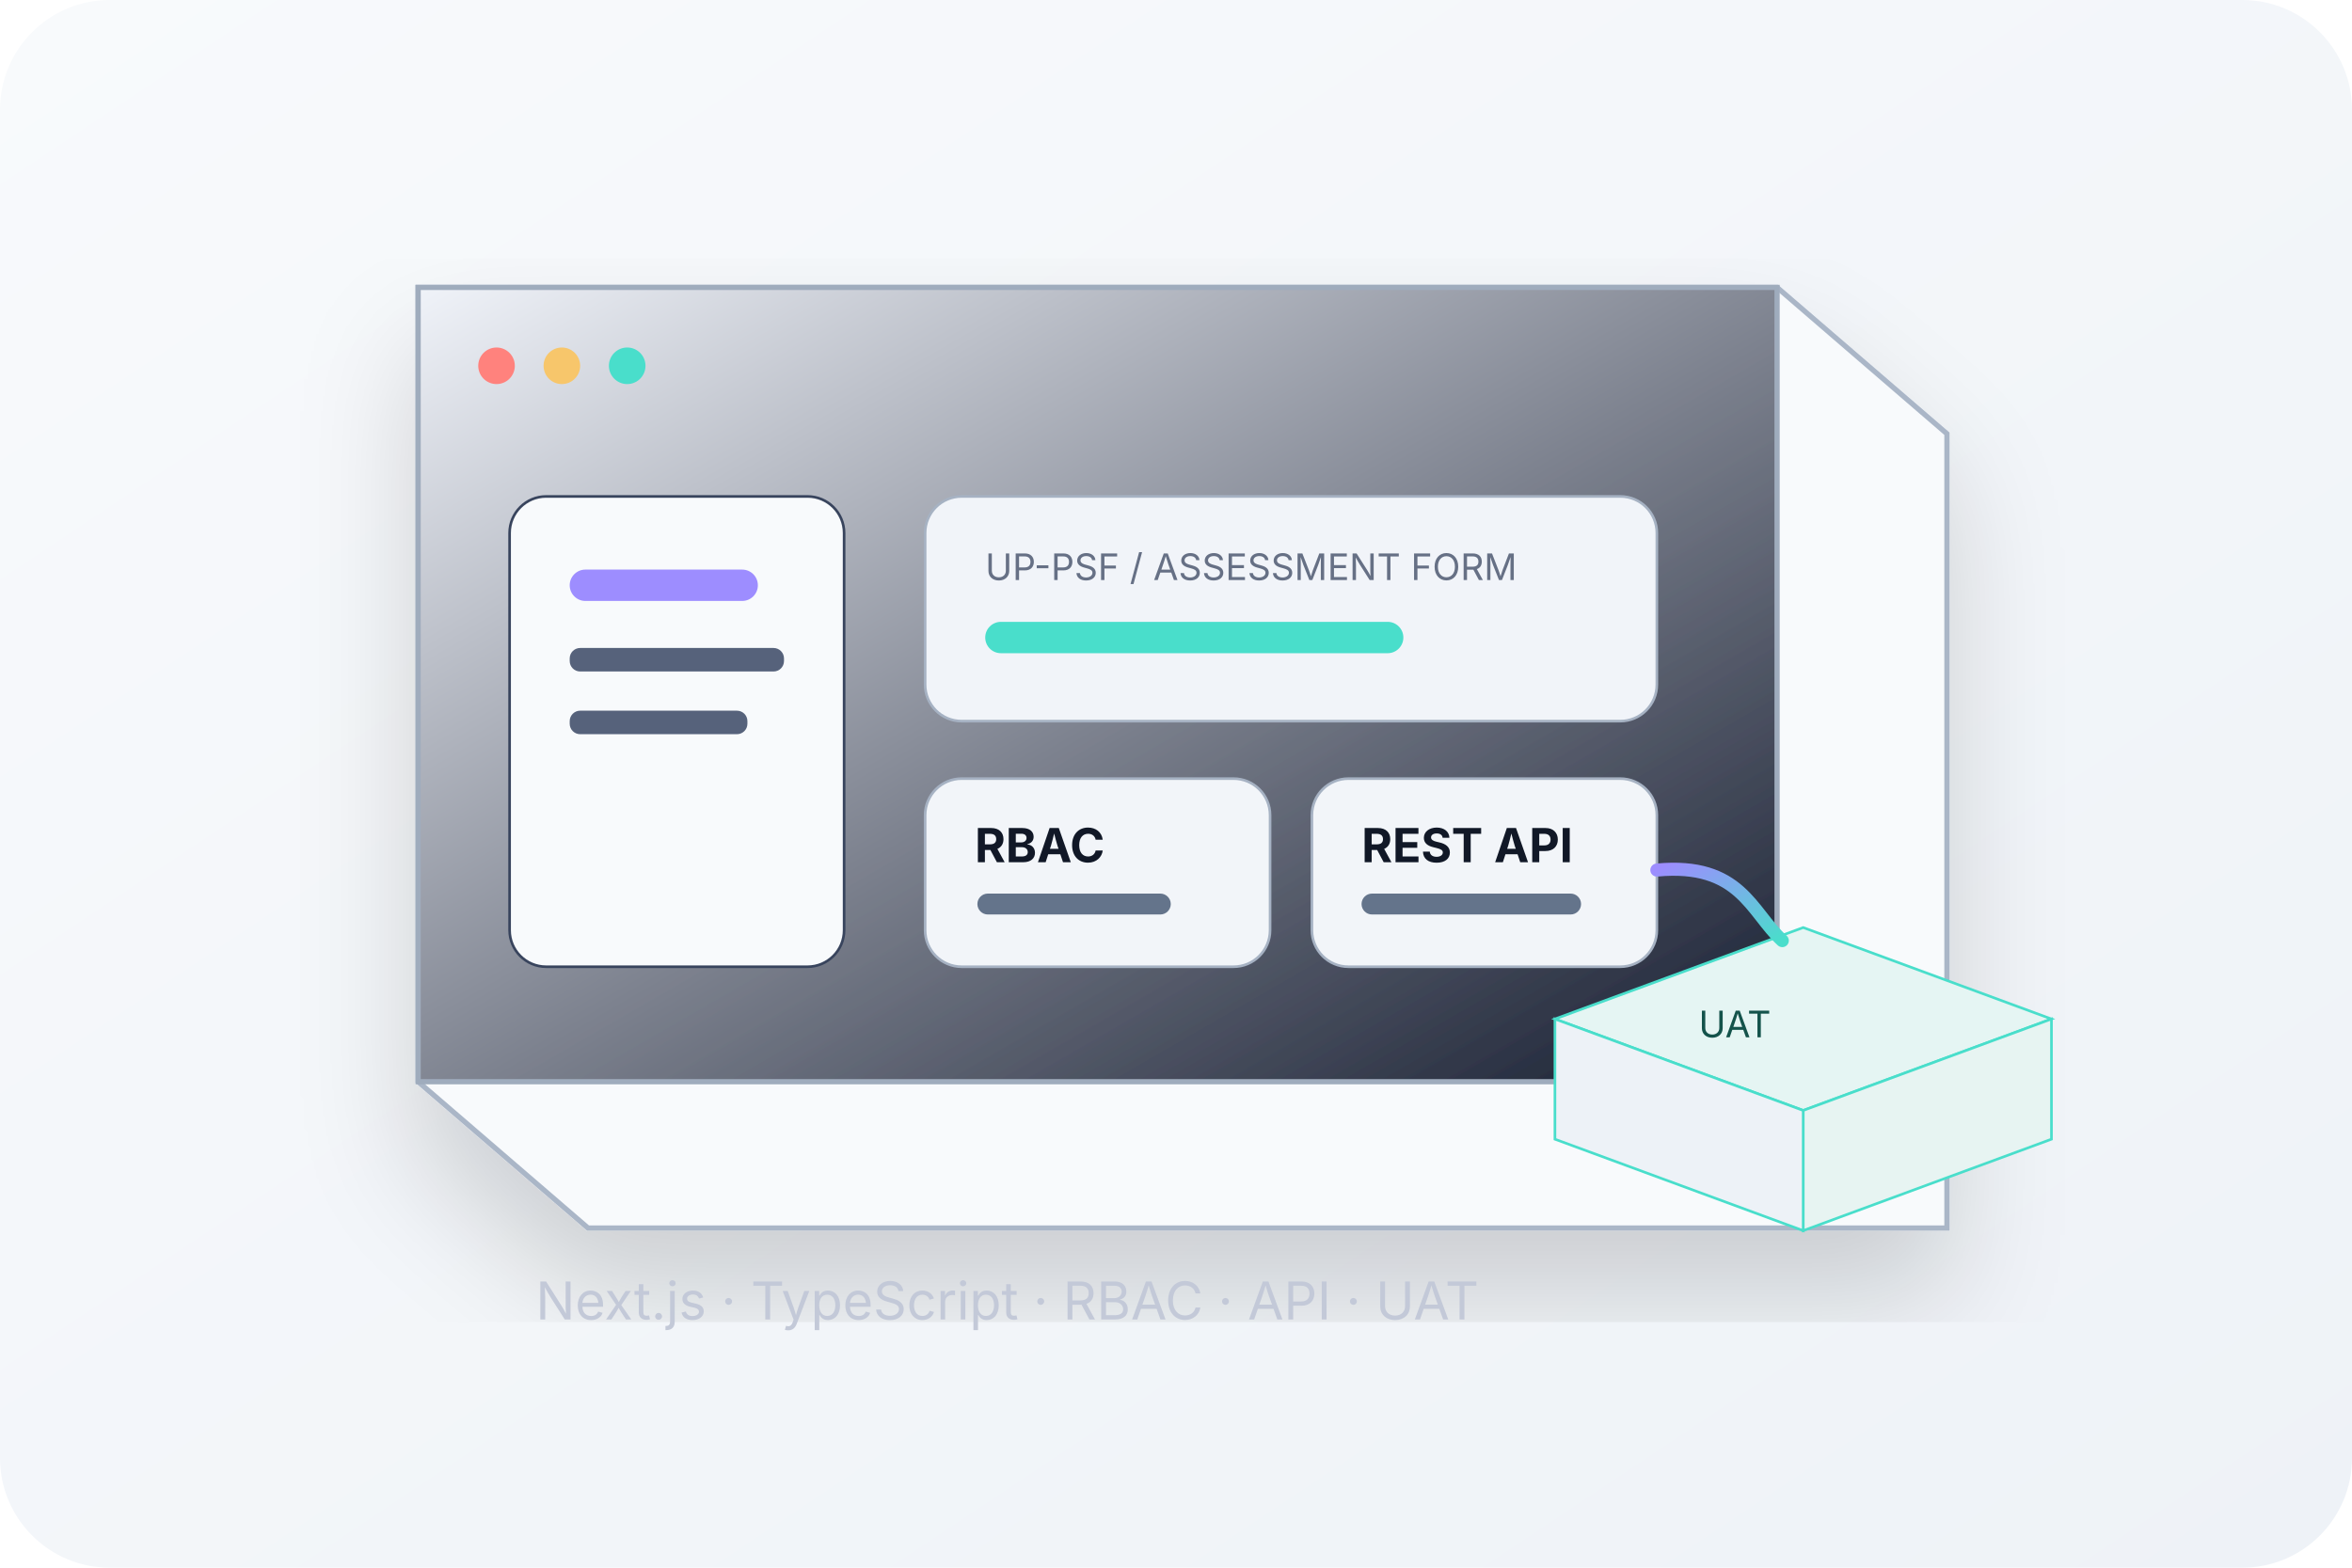
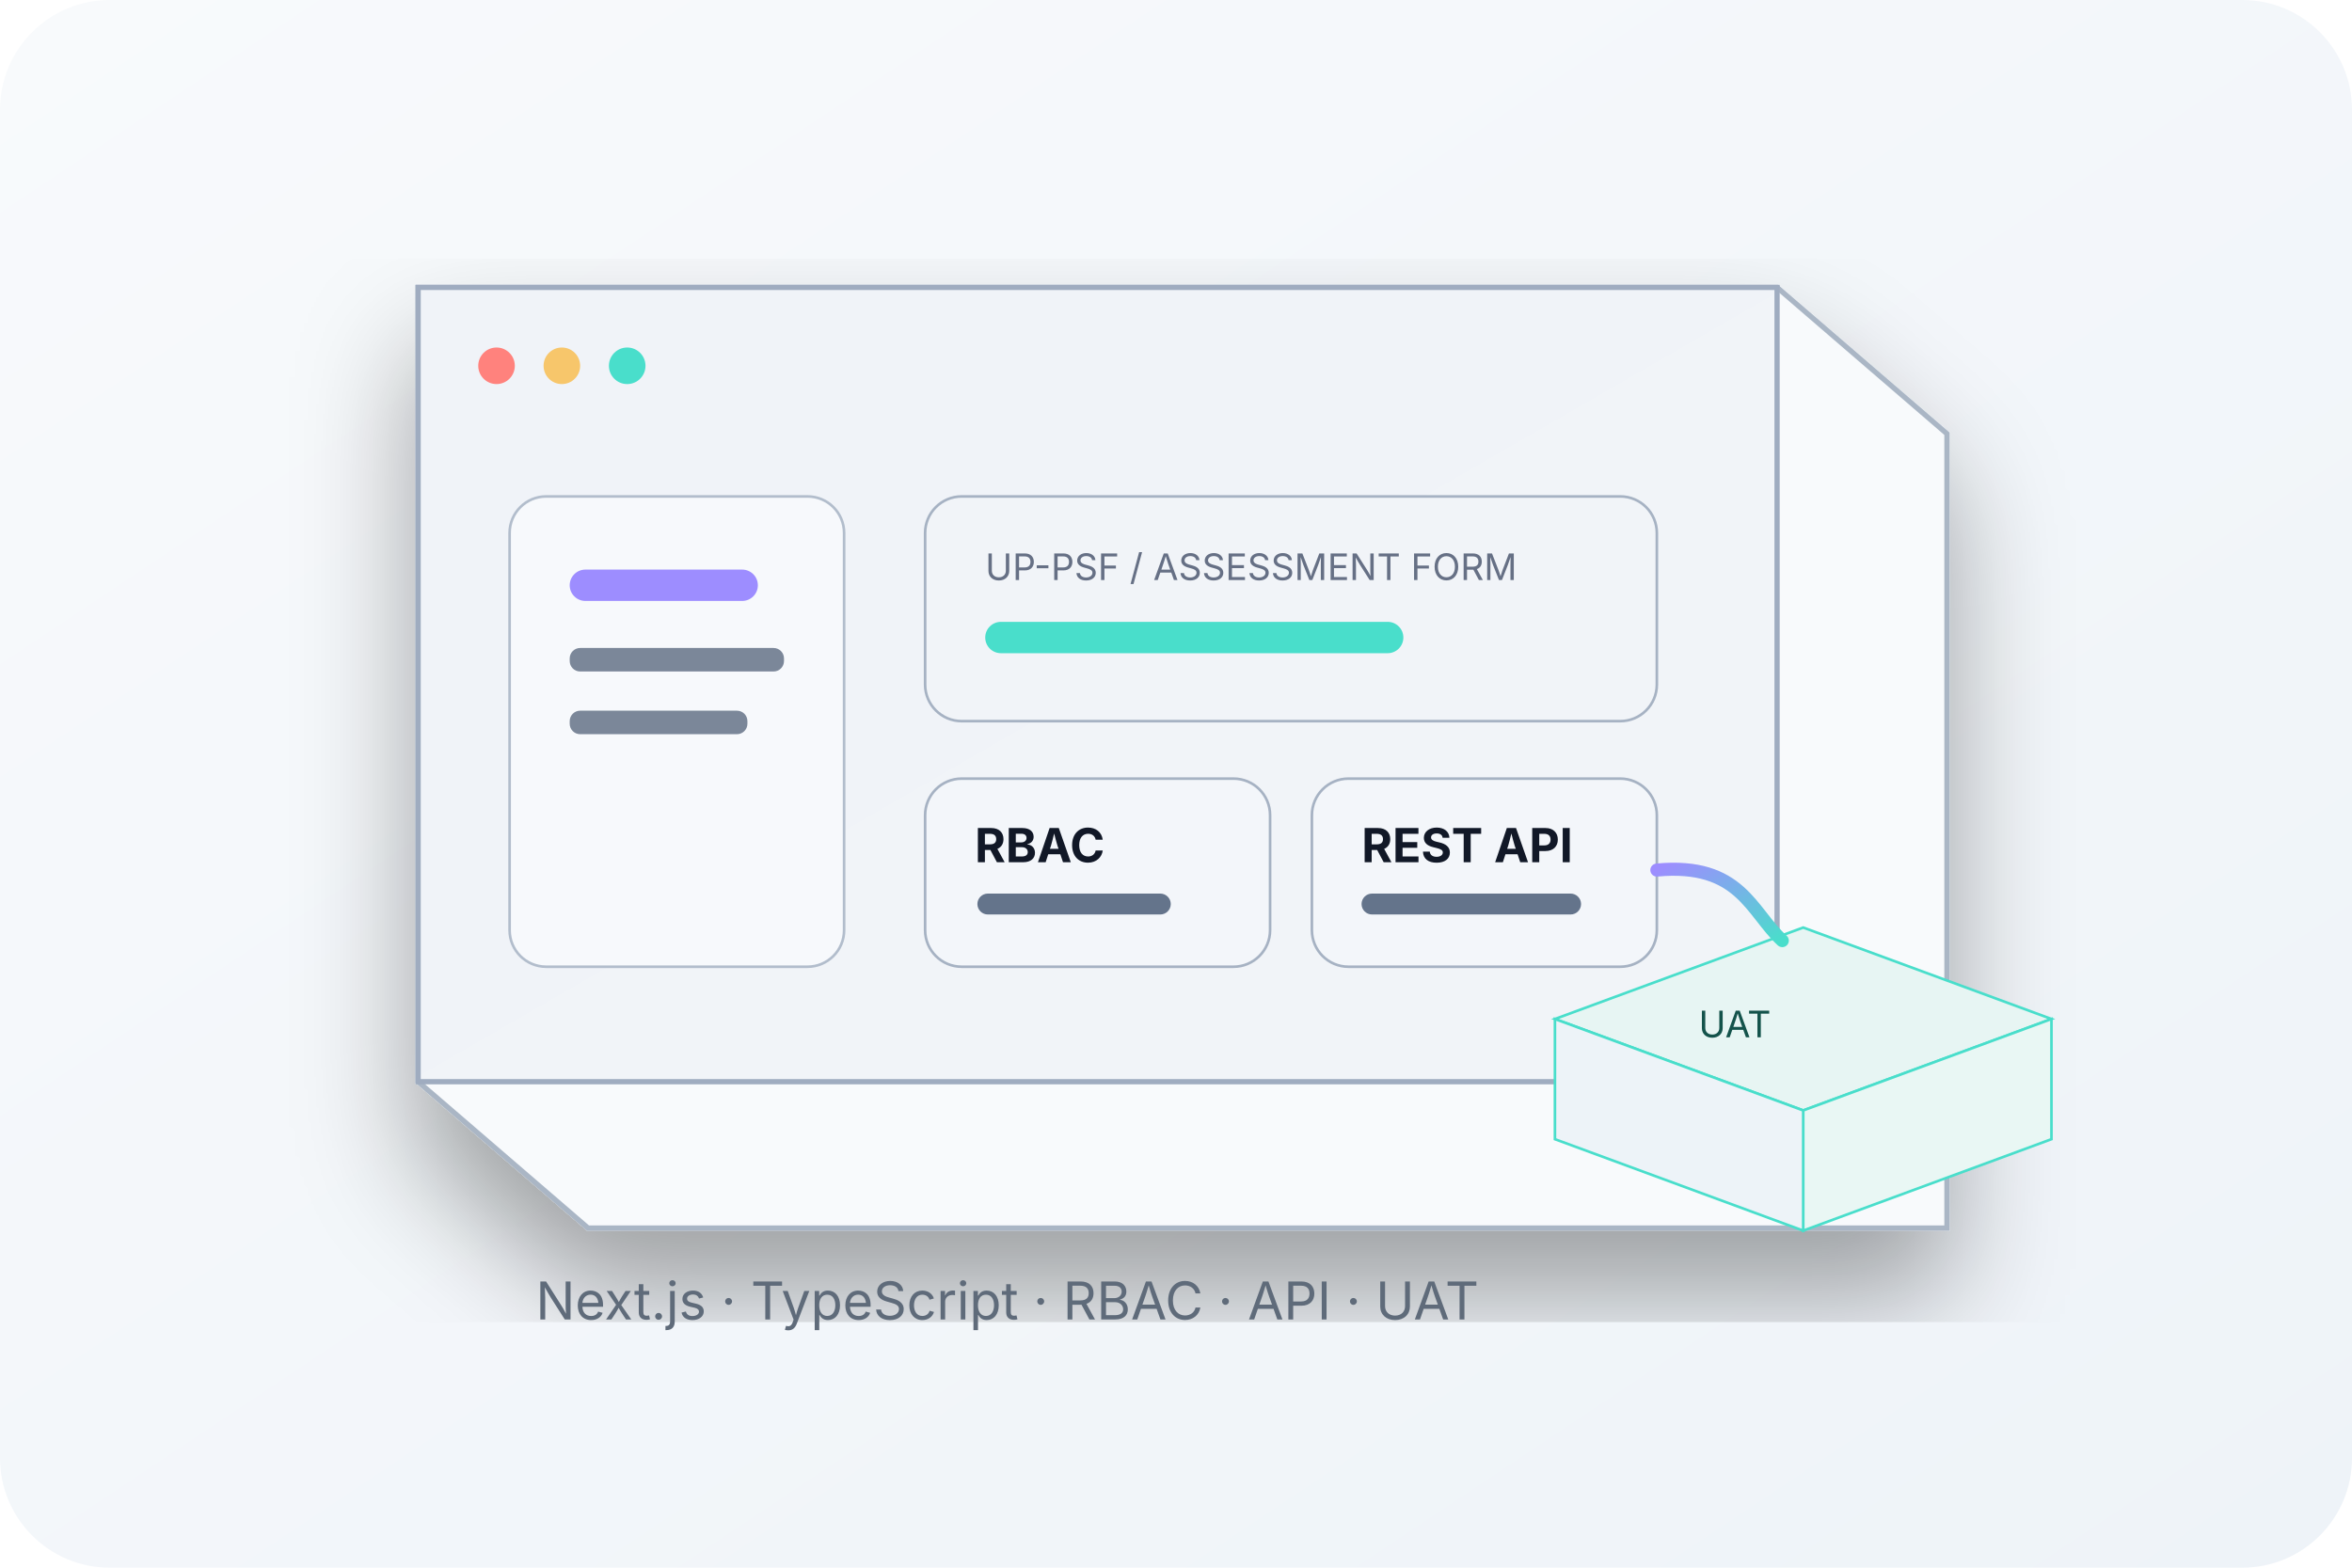
<svg xmlns="http://www.w3.org/2000/svg" viewBox="0 0 900 600" role="img" aria-label="3D style front-end development scene">
  <defs>
    <linearGradient id="bg2" x1="0" y1="0" x2="1" y2="1">
      <stop stop-color="#f8fafc" />
-       <stop offset="1" stop-color="#eef2f7" />
+       <stop offset="1" stop-color="#eef3f8" />
    </linearGradient>
    <linearGradient id="screen" x1="0" y1="0" x2="1" y2="1">
-       <stop stop-color="#f0f3f9" />
-       <stop offset="1" stop-color="#151c2f" />
+       <stop stop-color="#f0f3f8" />
+       <stop offset="1" stop-color="#f1f4f8" />
    </linearGradient>
    <linearGradient id="accent" x1="0" y1="0" x2="1" y2="1">
      <stop stop-color="#9d8dff" />
      <stop offset="1" stop-color="#49decb" />
    </linearGradient>
    <filter id="s2">
-       <feDropShadow dx="0" dy="25" stdDeviation="22" flood-opacity=".16" />
+       <feDropShadow dx="0" dy="25" stdDeviation="22" flood-opacity=".35" />
    </filter>
  </defs>
  <rect width="900" height="600" rx="42" fill="url(#bg2)" />
  <g filter="url(#s2)">
-     <path d="M160 110h520l65 56v304H225l-65-56z" fill="#f8fafc" stroke="#aab6c7" stroke-width="2" />
-     <path d="M160 110h520v304H160z" fill="url(#screen)" stroke="#9facbd" stroke-width="2" />
+     <path d="M160 110h520l65 56v304H225l-65-56z" fill="#f8fafc" stroke="#aab6c5" stroke-width="2" />
+     <path d="M160 110h520v304H160z" fill="url(#screen)" stroke="#9facc0" stroke-width="2" />
  </g>
  <circle cx="190" cy="140" r="7" fill="#ff827d" />
  <circle cx="215" cy="140" r="7" fill="#f7c66b" />
  <circle cx="240" cy="140" r="7" fill="#49decb" />
-   <rect x="195" y="190" width="128" height="180" rx="14" fill="#f8fafc" stroke="#38445d" />
+   <rect x="195" y="190" width="128" height="180" rx="14" fill="#f7f9fc" stroke="#b2bdcc" />
  <rect x="218" y="218" width="72" height="12" rx="6" fill="#9d8dff" />
-   <rect x="218" y="248" width="82" height="9" rx="4" fill="#56627b" />
-   <rect x="218" y="272" width="68" height="9" rx="4" fill="#56627b" />
-   <rect x="354" y="190" width="280" height="86" rx="14" fill="#f1f4f9" stroke="#a6b2c3" />
+   <rect x="218" y="248" width="82" height="9" rx="4" fill="#7b8799" />
+   <rect x="218" y="272" width="68" height="9" rx="4" fill="#7b8799" />
+   <rect x="354" y="190" width="280" height="86" rx="14" fill="#f1f4f8" stroke="#a6b2c3" />
  <text x="377" y="222" fill="#667085" font-family="Inter,Arial" font-size="14">UP-PSF / ASSESSMENT FORM</text>
  <rect x="377" y="238" width="160" height="12" rx="6" fill="#49decb" />
-   <rect x="354" y="298" width="132" height="72" rx="14" fill="#f2f5f9" stroke="#a6b2c3" />
+   <rect x="354" y="298" width="132" height="72" rx="14" fill="#f3f6fa" stroke="#a6b2c3" />
  <text x="373" y="330" fill="#111827" font-family="Inter,Arial" font-weight="700" font-size="18">RBAC</text>
  <rect x="374" y="342" width="74" height="8" rx="4" fill="#64748b" />
-   <rect x="502" y="298" width="132" height="72" rx="14" fill="#f2f5f9" stroke="#a6b2c3" />
+   <rect x="502" y="298" width="132" height="72" rx="14" fill="#f3f6fa" stroke="#a6b2c3" />
  <text x="521" y="330" fill="#111827" font-family="Inter,Arial" font-weight="700" font-size="18">REST API</text>
  <rect x="521" y="342" width="84" height="8" rx="4" fill="#64748b" />
  <g transform="translate(690 355)">
-     <path d="M0 0 95 35 0 70-95 35z" fill="#e5f5f3" stroke="#49decb" />
-     <path d="M0 70v46L95 81V35z" fill="#e7f4f2" stroke="#49decb" />
-     <path d="M0 70v46L-95 81V35z" fill="#edf2f7" stroke="#49decb" />
+     <path d="M0 0 95 35 0 70-95 35z" fill="#e7f5f3" stroke="#49decb" />
+     <path d="M0 70v46L95 81V35z" fill="#e9f7f4" stroke="#49decb" />
+     <path d="M0 70v46L-95 81V35z" fill="#edf3f8" stroke="#49decb" />
    <text x="-40" y="42" fill="#14534b" font-family="Inter,Arial" font-size="14">UAT</text>
  </g>
  <path d="M634 333 C666 330 670 349 682 360" stroke="url(#accent)" stroke-width="5" fill="none" stroke-linecap="round" />
-   <text x="205" y="505" fill="#c3c9d8" font-family="Inter,Arial" font-size="20">Next.js · TypeScript · RBAC · API · UAT</text>
+   <text x="205" y="505" fill="#5f6b7a" font-family="Inter,Arial" font-size="20">Next.js · TypeScript · RBAC · API · UAT</text>
</svg>
